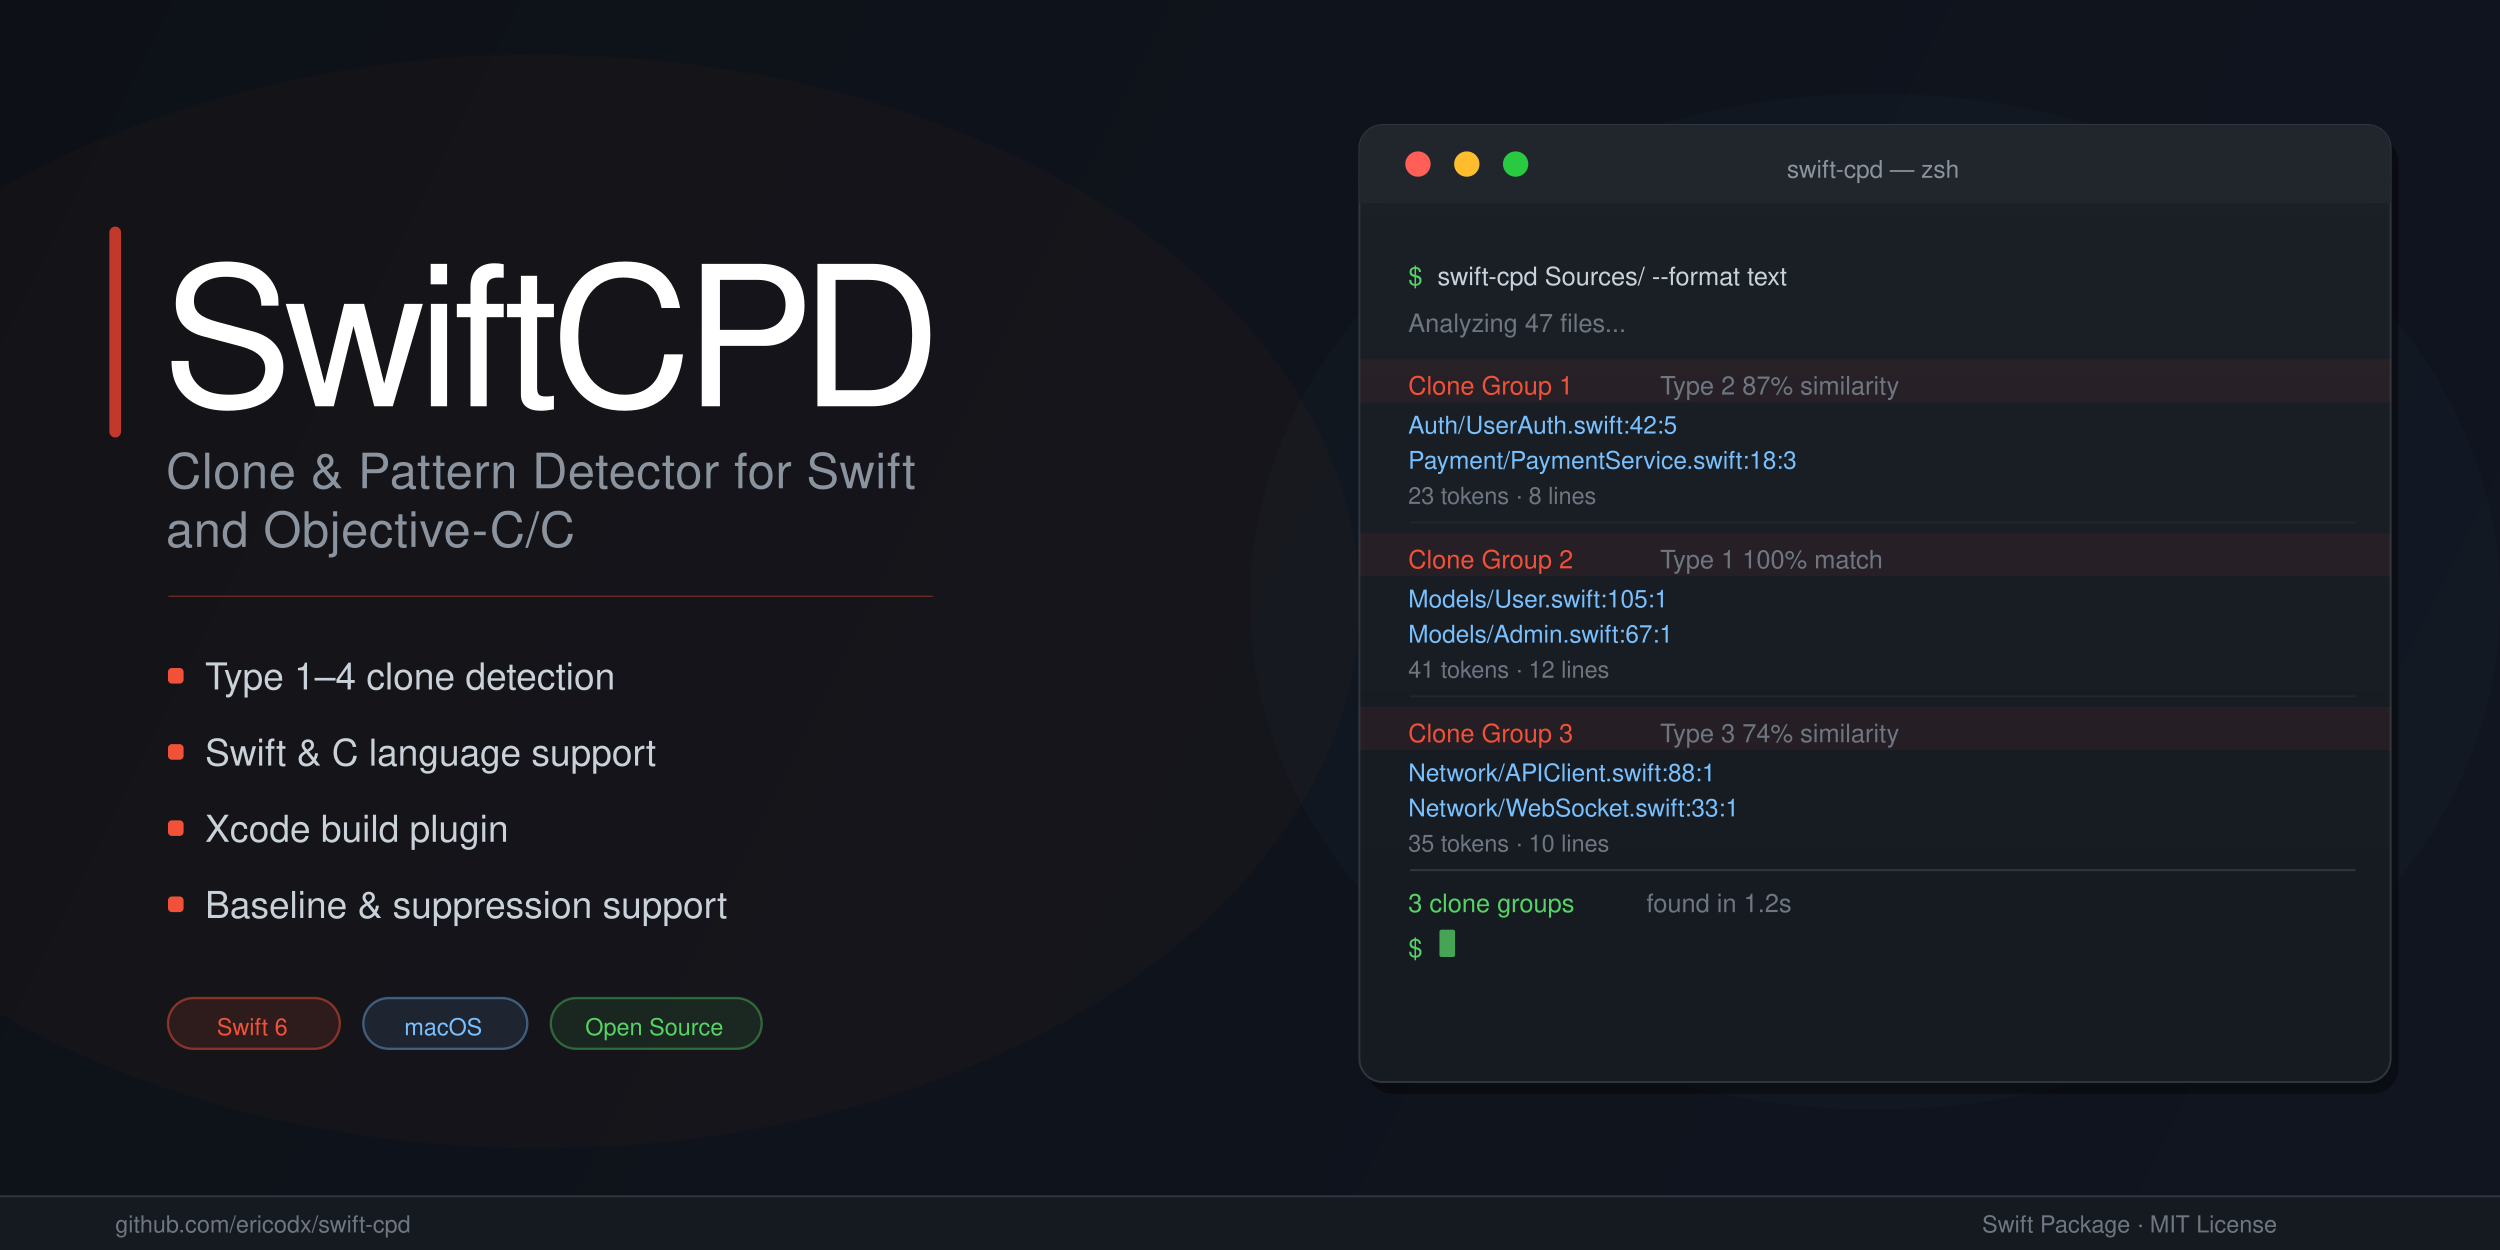
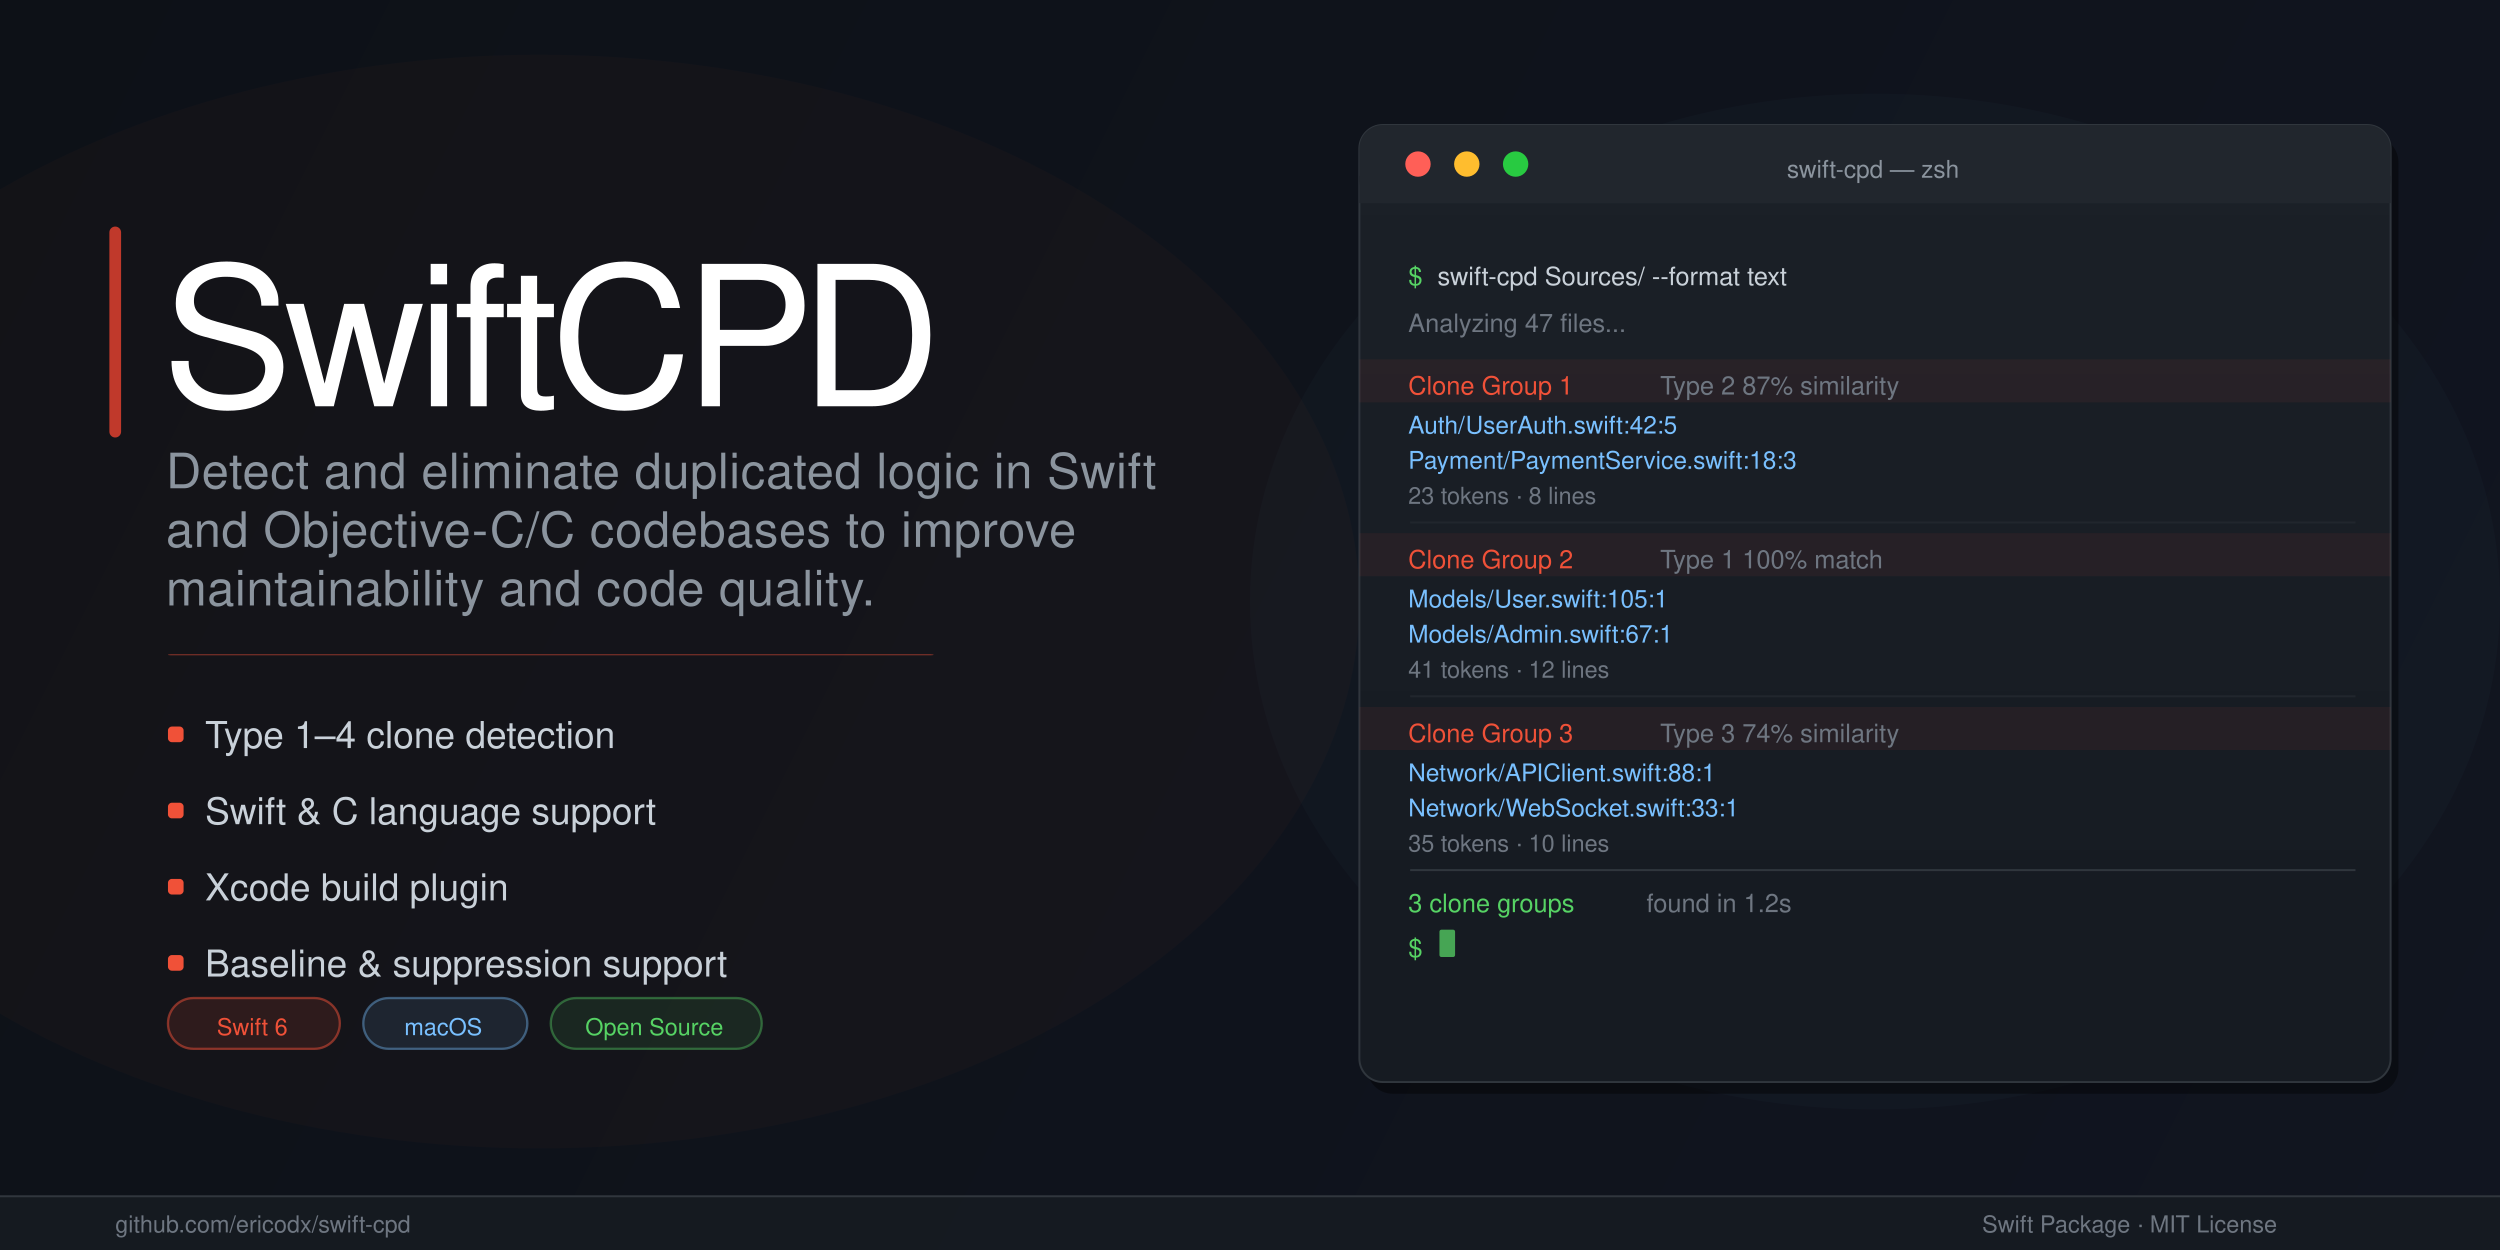
<svg xmlns="http://www.w3.org/2000/svg" width="1280" height="640" viewBox="0 0 1280 640">
  <linearGradient id="linearGradient1" x1="0" y1="0" x2="1280" y2="640" gradientUnits="userSpaceOnUse">
    <stop offset="1e-05" stop-color="#0d1117" stop-opacity="1" />
    <stop offset="1" stop-color="#111520" stop-opacity="1" />
  </linearGradient>
  <path id="Path" fill="url(#linearGradient1)" stroke="none" d="M 0 0 L 1280 0 L 1280 640 L 0 640 Z" />
  <path id="path1" fill="#161b22" stroke="none" opacity="0.8" d="M 0 612 L 1280 612 L 1280 640 L 0 640 Z" />
  <path id="path2" fill="#30363d" stroke="none" d="M 0 612 L 1280 612 L 1280 613 L 0 613 Z" />
  <g id="Group">
    <path id="path3" fill="#f05138" stroke="none" opacity="0.025" d="M 696 308 C 696 382.261 651.75 453.48 572.985 505.99 C 494.22 558.5 387.391 588 276 588 C 164.609 588 57.78 558.5 -20.985 505.99 C -99.75 453.48 -144 382.261 -144 308 C -144 233.739 -99.75 162.52 -20.985 110.01 C 57.78 57.5 164.609 28 276 28 C 387.391 28 494.22 57.5 572.985 110.01 C 651.75 162.52 696 233.739 696 308 Z" />
    <path id="path4" fill="#79c0ff" stroke="none" opacity="0.02" d="M 1280 308 C 1280 451.594 1136.731 568 960 568 C 783.269 568 640 451.594 640 308 C 640 164.406 783.269 48 960 48 C 1136.731 48 1280 164.406 1280 308 Z" />
    <linearGradient id="linearGradient2" x1="-24" y1="-12" x2="-24" y2="88" gradientUnits="userSpaceOnUse">
      <stop offset="1e-05" stop-color="#f05138" stop-opacity="1" />
      <stop offset="1" stop-color="#c0392b" stop-opacity="1" />
    </linearGradient>
    <path id="path5" fill="url(#linearGradient2)" stroke="none" d="M 59 116 L 59 116 C 60.657 116 62 117.343 62 119 L 62 221 C 62 222.657 60.657 224 59 224 L 59 224 C 57.343 224 56 222.657 56 221 L 56 119 C 56 117.343 57.343 116 59 116 Z" />
    <text id="SwiftCPD" xml:space="preserve" x="83" y="208" font-family="Helvetica" font-size="100" fill="#ffffff" letter-spacing="-4">SwiftCPD</text>
-     <text id="Clone--Pattern-Detector" xml:space="preserve" x="85" y="250" font-family="Helvetica" font-size="25" fill="#8b949e" letter-spacing="0.3">Clone &amp; Pattern Detector for Swift</text>
-     <text id="and-Objective-CC" xml:space="preserve" x="85" y="280" font-family="Helvetica" font-size="25" fill="#8b949e" letter-spacing="0.3">and Objective-C/C</text>
-     <path id="path6" fill="#f05138" stroke="none" opacity="0.55" d="M 87.4 305 L 476.6 305 C 477.373 305 478 305.112 478 305.25 L 478 305.25 C 478 305.388 477.373 305.5 476.6 305.5 L 87.4 305.5 C 86.627 305.5 86 305.388 86 305.25 L 86 305.25 C 86 305.112 86.627 305 87.4 305 Z" />
-     <path id="path7" fill="#f05138" stroke="none" d="M 88 342 L 92 342 C 93.105 342 94 342.895 94 344 L 94 348 C 94 349.105 93.105 350 92 350 L 88 350 C 86.895 350 86 349.105 86 348 L 86 344 C 86 342.895 86.895 342 88 342 Z" />
-     <text id="Type-14-clone-detection" xml:space="preserve" x="105" y="353" font-family="Helvetica" font-size="19" fill="#c9d1d9">Type 1–4 clone detection</text>
-     <path id="path8" fill="#f05138" stroke="none" d="M 88 381 L 92 381 C 93.105 381 94 381.895 94 383 L 94 387 C 94 388.105 93.105 389 92 389 L 88 389 C 86.895 389 86 388.105 86 387 L 86 383 C 86 381.895 86.895 381 88 381 Z" />
-     <text id="Swift--C-language" xml:space="preserve" x="105" y="392" font-family="Helvetica" font-size="19" fill="#c9d1d9">Swift &amp; C language support</text>
-     <path id="path9" fill="#f05138" stroke="none" d="M 88 420 L 92 420 C 93.105 420 94 420.895 94 422 L 94 426 C 94 427.105 93.105 428 92 428 L 88 428 C 86.895 428 86 427.105 86 426 L 86 422 C 86 420.895 86.895 420 88 420 Z" />
-     <text id="Xcode-build-plugin" xml:space="preserve" x="105" y="431" font-family="Helvetica" font-size="19" fill="#c9d1d9">Xcode build plugin</text>
-     <path id="path10" fill="#f05138" stroke="none" d="M 88 459 L 92 459 C 93.105 459 94 459.895 94 461 L 94 465 C 94 466.105 93.105 467 92 467 L 88 467 C 86.895 467 86 466.105 86 465 L 86 461 C 86 459.895 86.895 459 88 459 Z" />
-     <text id="Baseline--suppression-support" xml:space="preserve" x="105" y="470" font-family="Helvetica" font-size="19" fill="#c9d1d9">Baseline &amp; suppression support</text>
+     <text id="tagline-line1" xml:space="preserve" x="85" y="250" font-family="Helvetica" font-size="25" fill="#8b949e" letter-spacing="0.3">Detect and eliminate duplicated logic in Swift</text>
+     <text id="tagline-line2" xml:space="preserve" x="85" y="280" font-family="Helvetica" font-size="25" fill="#8b949e" letter-spacing="0.3">and Objective-C/C codebases to improve</text>
+     <text id="tagline-line3" xml:space="preserve" x="85" y="310" font-family="Helvetica" font-size="25" fill="#8b949e" letter-spacing="0.3">maintainability and code quality.</text>
+     <path id="path6" fill="#f05138" stroke="none" opacity="0.55" d="M 87.4 335 L 476.6 335 C 477.373 335 478 335.112 478 335.25 L 478 335.25 C 478 335.388 477.373 335.5 476.6 335.5 L 87.4 335.5 C 86.627 335.5 86 335.388 86 335.25 L 86 335.25 C 86 335.112 86.627 335 87.4 335 Z" />
+     <path id="path7" fill="#f05138" stroke="none" d="M 88 372 L 92 372 C 93.105 372 94 372.895 94 374 L 94 378 C 94 379.105 93.105 380 92 380 L 88 380 C 86.895 380 86 379.105 86 378 L 86 374 C 86 372.895 86.895 372 88 372 Z" />
+     <text id="Type-14-clone-detection" xml:space="preserve" x="105" y="383" font-family="Helvetica" font-size="19" fill="#c9d1d9">Type 1–4 clone detection</text>
+     <path id="path8" fill="#f05138" stroke="none" d="M 88 411 L 92 411 C 93.105 411 94 411.895 94 413 L 94 417 C 94 418.105 93.105 419 92 419 L 88 419 C 86.895 419 86 418.105 86 417 L 86 413 C 86 411.895 86.895 411 88 411 Z" />
+     <text id="Swift--C-language" xml:space="preserve" x="105" y="422" font-family="Helvetica" font-size="19" fill="#c9d1d9">Swift &amp; C language support</text>
+     <path id="path9" fill="#f05138" stroke="none" d="M 88 450 L 92 450 C 93.105 450 94 450.895 94 452 L 94 456 C 94 457.105 93.105 458 92 458 L 88 458 C 86.895 458 86 457.105 86 456 L 86 452 C 86 450.895 86.895 450 88 450 Z" />
+     <text id="Xcode-build-plugin" xml:space="preserve" x="105" y="461" font-family="Helvetica" font-size="19" fill="#c9d1d9">Xcode build plugin</text>
+     <path id="path10" fill="#f05138" stroke="none" d="M 88 489 L 92 489 C 93.105 489 94 489.895 94 491 L 94 495 C 94 496.105 93.105 497 92 497 L 88 497 C 86.895 497 86 496.105 86 495 L 86 491 C 86 489.895 86.895 489 88 489 Z" />
+     <text id="Baseline--suppression-support" xml:space="preserve" x="105" y="500" font-family="Helvetica" font-size="19" fill="#c9d1d9">Baseline &amp; suppression support</text>
    <path id="path11" fill="#f05138" fill-opacity="0.12" stroke="#f05138" stroke-width="1.2" stroke-opacity="0.5" d="M 99 511 L 161 511 C 168.18 511 174 516.82 174 524 L 174 524 C 174 531.18 168.18 537 161 537 L 99 537 C 91.82 537 86 531.18 86 524 L 86 524 C 86 516.82 91.82 511 99 511 Z" />
    <text id="Swift-6" xml:space="preserve" x="110.994" y="530" font-family="Helvetica" font-size="12" fill="#f05138">Swift 6</text>
    <path id="path12" fill="#79c0ff" fill-opacity="0.1" stroke="#79c0ff" stroke-width="1.2" stroke-opacity="0.4" d="M 199 511 L 257 511 C 264.18 511 270 516.82 270 524 L 270 524 C 270 531.18 264.18 537 257 537 L 199 537 C 191.82 537 186 531.18 186 524 L 186 524 C 186 516.82 191.82 511 199 511 Z" />
    <text id="macOS" xml:space="preserve" x="206.996" y="530" font-family="Helvetica" font-size="12" fill="#79c0ff">macOS</text>
    <path id="path13" fill="#56d364" fill-opacity="0.1" stroke="#56d364" stroke-width="1.2" stroke-opacity="0.4" d="M 295 511 L 377 511 C 384.18 511 390 516.82 390 524 L 390 524 C 390 531.18 384.18 537 377 537 L 295 537 C 287.82 537 282 531.18 282 524 L 282 524 C 282 516.82 287.82 511 295 511 Z" />
    <text id="Open-Source" xml:space="preserve" x="299.645" y="530" font-family="Helvetica" font-size="12" fill="#56d364">Open Source</text>
    <path id="path14" fill="#000000" stroke="none" opacity="0.4" d="M 713 70 L 1215 70 C 1222.18 70 1228 75.82 1228 83 L 1228 547 C 1228 554.18 1222.18 560 1215 560 L 713 560 C 705.82 560 700 554.18 700 547 L 700 83 C 700 75.82 705.82 70 713 70 Z" />
    <linearGradient id="linearGradient3" x1="-24" y1="-12" x2="-24" y2="476" gradientUnits="userSpaceOnUse">
      <stop offset="1e-05" stop-color="#1c2128" stop-opacity="1" />
      <stop offset="1" stop-color="#161b22" stop-opacity="1" />
    </linearGradient>
    <path id="path15" fill="url(#linearGradient3)" stroke="#30363d" d="M 708 64 L 1212 64 C 1218.627 64 1224 69.373 1224 76 L 1224 542 C 1224 548.627 1218.627 554 1212 554 L 708 554 C 701.373 554 696 548.627 696 542 L 696 76 C 696 69.373 701.373 64 708 64 Z" />
    <path id="path16" fill="#21262d" stroke="none" d="M 708 64 L 1212 64 C 1218.627 64 1224 69.373 1224 76 L 1224 92 C 1224 98.627 1218.627 104 1212 104 L 708 104 C 701.373 104 696 98.627 696 92 L 696 76 C 696 69.373 701.373 64 708 64 Z" />
    <path id="path17" fill="#21262d" stroke="none" d="M 696 90 L 1224 90 L 1224 104 L 696 104 Z" />
    <path id="path18" fill="#ff5f57" stroke="none" d="M 732.5 84 C 732.5 87.59 729.59 90.5 726 90.5 C 722.41 90.5 719.5 87.59 719.5 84 C 719.5 80.41 722.41 77.5 726 77.5 C 729.59 77.5 732.5 80.41 732.5 84 Z" />
    <path id="path19" fill="#ffbd2e" stroke="none" d="M 757.5 84 C 757.5 87.59 754.59 90.5 751 90.5 C 747.41 90.5 744.5 87.59 744.5 84 C 744.5 80.41 747.41 77.5 751 77.5 C 754.59 77.5 757.5 80.41 757.5 84 Z" />
    <path id="path20" fill="#28ca41" stroke="none" d="M 782.5 84 C 782.5 87.59 779.59 90.5 776 90.5 C 772.41 90.5 769.5 87.59 769.5 84 C 769.5 80.41 772.41 77.5 776 77.5 C 779.59 77.5 782.5 80.41 782.5 84 Z" />
    <text id="swift-cpd--zsh" xml:space="preserve" x="914.893" y="91" font-family="Helvetica" font-size="12.5" fill="#8b949e">swift-cpd — zsh</text>
    <text id="text1" xml:space="preserve" x="721" y="146" font-family="Helvetica" font-size="13" fill="#56d364">$</text>
    <text id="swift-cpd-Sources---format-text" xml:space="preserve" x="736" y="146" font-family="Helvetica" font-size="13" fill="#c9d1d9">swift-cpd Sources/ --format text</text>
    <text id="Analyzing-47-files" xml:space="preserve" x="721" y="170" font-family="Helvetica" font-size="13" fill="#6e7681">Analyzing 47 files...</text>
    <path id="path21" fill="#f05138" stroke="none" opacity="0.07" d="M 696 184 L 1224 184 L 1224 206 L 696 206 Z" />
    <text id="Clone-Group-1" xml:space="preserve" x="721" y="202" font-family="Helvetica" font-size="13" fill="#f05138">Clone Group 1</text>
    <text id="Type-2-87-similarity" xml:space="preserve" x="850" y="202" font-family="Helvetica" font-size="13" fill="#6e7681">Type 2 87% similarity</text>
    <text id="AuthUserAuthswift425" xml:space="preserve" x="721" y="222" font-family="Helvetica" font-size="12.5" fill="#79c0ff">Auth/UserAuth.swift:42:5</text>
    <text id="PaymentPaymentServiceswift183" xml:space="preserve" x="721" y="240" font-family="Helvetica" font-size="12.5" fill="#79c0ff">Payment/PaymentService.swift:18:3</text>
    <text id="23-tokens--8" xml:space="preserve" x="721" y="258" font-family="Helvetica" font-size="12" fill="#6e7681">23 tokens · 8 lines</text>
    <path id="path22" fill="#21262d" stroke="none" d="M 722 267 L 1206 267 L 1206 268 L 722 268 Z" />
    <path id="path23" fill="#f05138" stroke="none" opacity="0.07" d="M 696 273 L 1224 273 L 1224 295 L 696 295 Z" />
    <text id="Clone-Group-2" xml:space="preserve" x="721" y="291" font-family="Helvetica" font-size="13" fill="#f05138">Clone Group 2</text>
    <text id="Type-1-100-match" xml:space="preserve" x="850" y="291" font-family="Helvetica" font-size="13" fill="#6e7681">Type 1 100% match</text>
    <text id="ModelsUserswift1051" xml:space="preserve" x="721" y="311" font-family="Helvetica" font-size="12.5" fill="#79c0ff">Models/User.swift:105:1</text>
    <text id="ModelsAdminswift671" xml:space="preserve" x="721" y="329" font-family="Helvetica" font-size="12.5" fill="#79c0ff">Models/Admin.swift:67:1</text>
    <text id="41-tokens--12" xml:space="preserve" x="721" y="347" font-family="Helvetica" font-size="12" fill="#6e7681">41 tokens · 12 lines</text>
    <path id="path24" fill="#21262d" stroke="none" d="M 722 356 L 1206 356 L 1206 357 L 722 357 Z" />
    <path id="path25" fill="#f05138" stroke="none" opacity="0.07" d="M 696 362 L 1224 362 L 1224 384 L 696 384 Z" />
    <text id="Clone-Group-3" xml:space="preserve" x="721" y="380" font-family="Helvetica" font-size="13" fill="#f05138">Clone Group 3</text>
    <text id="Type-3-74-similarity" xml:space="preserve" x="850" y="380" font-family="Helvetica" font-size="13" fill="#6e7681">Type 3 74% similarity</text>
    <text id="NetworkAPIClientswift881" xml:space="preserve" x="721" y="400" font-family="Helvetica" font-size="12.5" fill="#79c0ff">Network/APIClient.swift:88:1</text>
    <text id="NetworkWebSocketswift331" xml:space="preserve" x="721" y="418" font-family="Helvetica" font-size="12.5" fill="#79c0ff">Network/WebSocket.swift:33:1</text>
    <text id="35-tokens--10" xml:space="preserve" x="721" y="436" font-family="Helvetica" font-size="12" fill="#6e7681">35 tokens · 10 lines</text>
    <path id="path26" fill="#30363d" stroke="none" d="M 722 445 L 1206 445 L 1206 446 L 722 446 Z" />
    <text id="3-clone-groups" xml:space="preserve" x="721" y="467" font-family="Helvetica" font-size="13" fill="#56d364">3 clone groups</text>
    <text id="found-in-12s" xml:space="preserve" x="843" y="467" font-family="Helvetica" font-size="13" fill="#6e7681">found in 1.2s</text>
    <text id="text2" xml:space="preserve" x="721" y="490" font-family="Helvetica" font-size="13" fill="#56d364">$</text>
    <path id="path27" fill="#56d364" stroke="none" opacity="0.75" d="M 738 476 L 744 476 C 744.552 476 745 476.448 745 477 L 745 489 C 745 489.552 744.552 490 744 490 L 738 490 C 737.448 490 737 489.552 737 489 L 737 477 C 737 476.448 737.448 476 738 476 Z" />
    <text id="githubcomericodxswift-cpd" xml:space="preserve" x="59" y="631" font-family="Helvetica" font-size="12" fill="#6e7681">github.com/ericodx/swift-cpd</text>
    <text id="Swift-Package--MIT" xml:space="preserve" x="1014.816" y="631" font-family="Helvetica" font-size="12" fill="#6e7681">Swift Package · MIT License</text>
  </g>
</svg>
